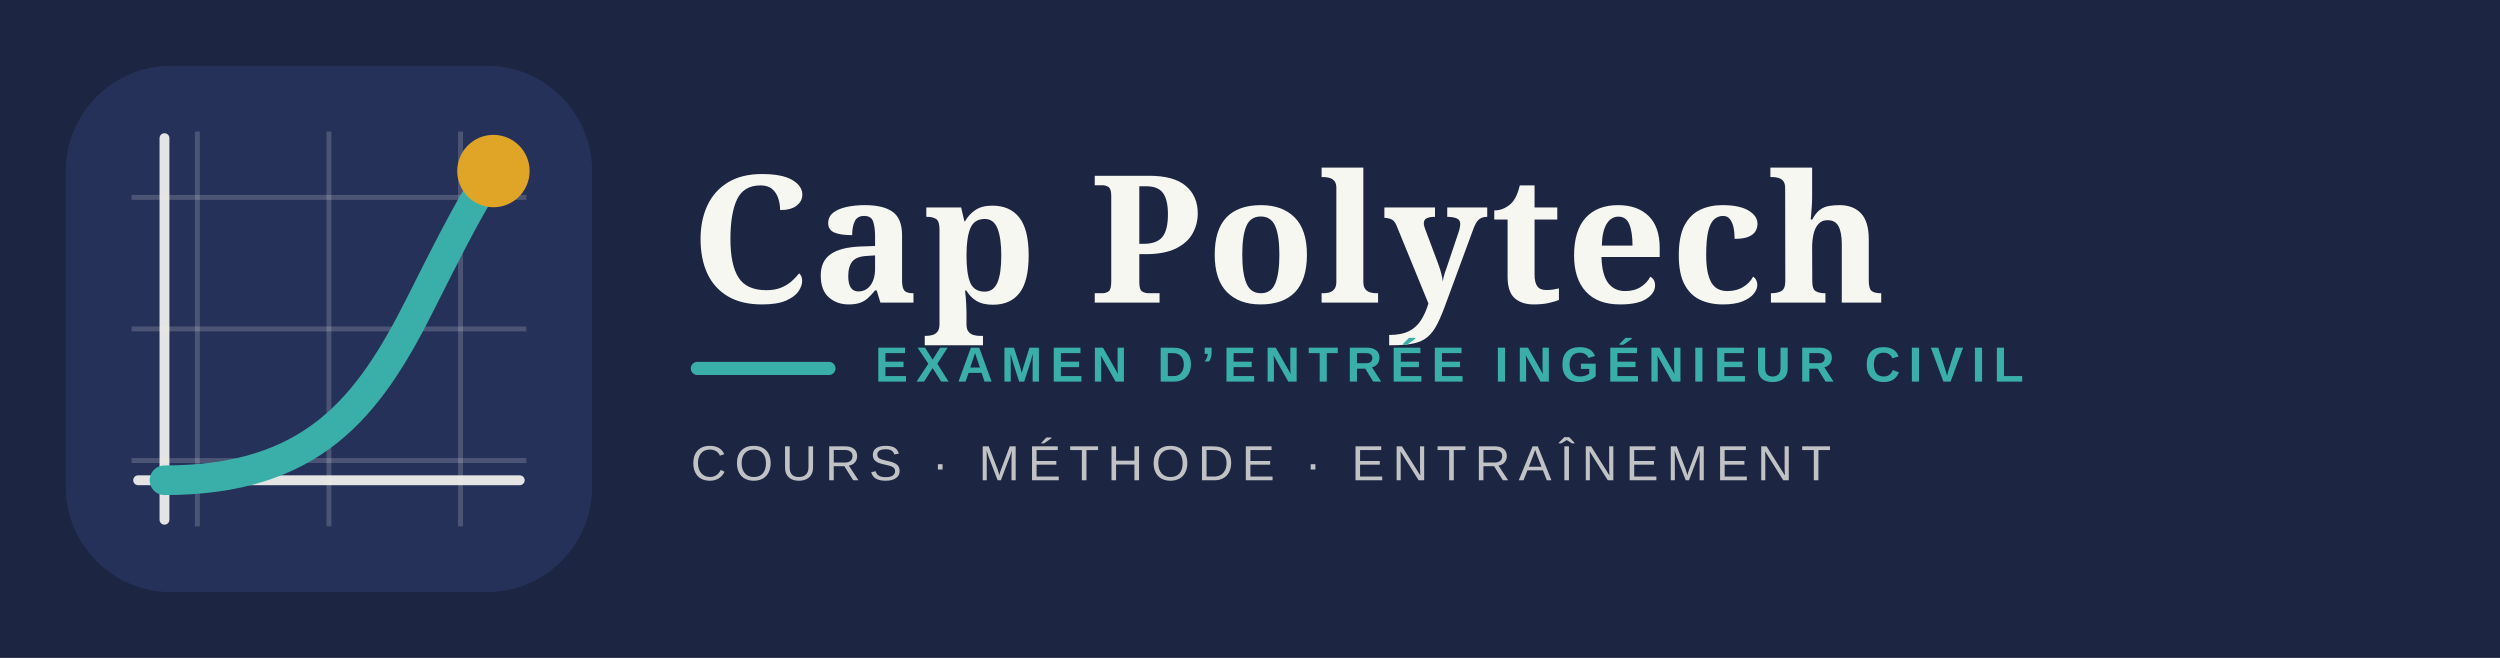
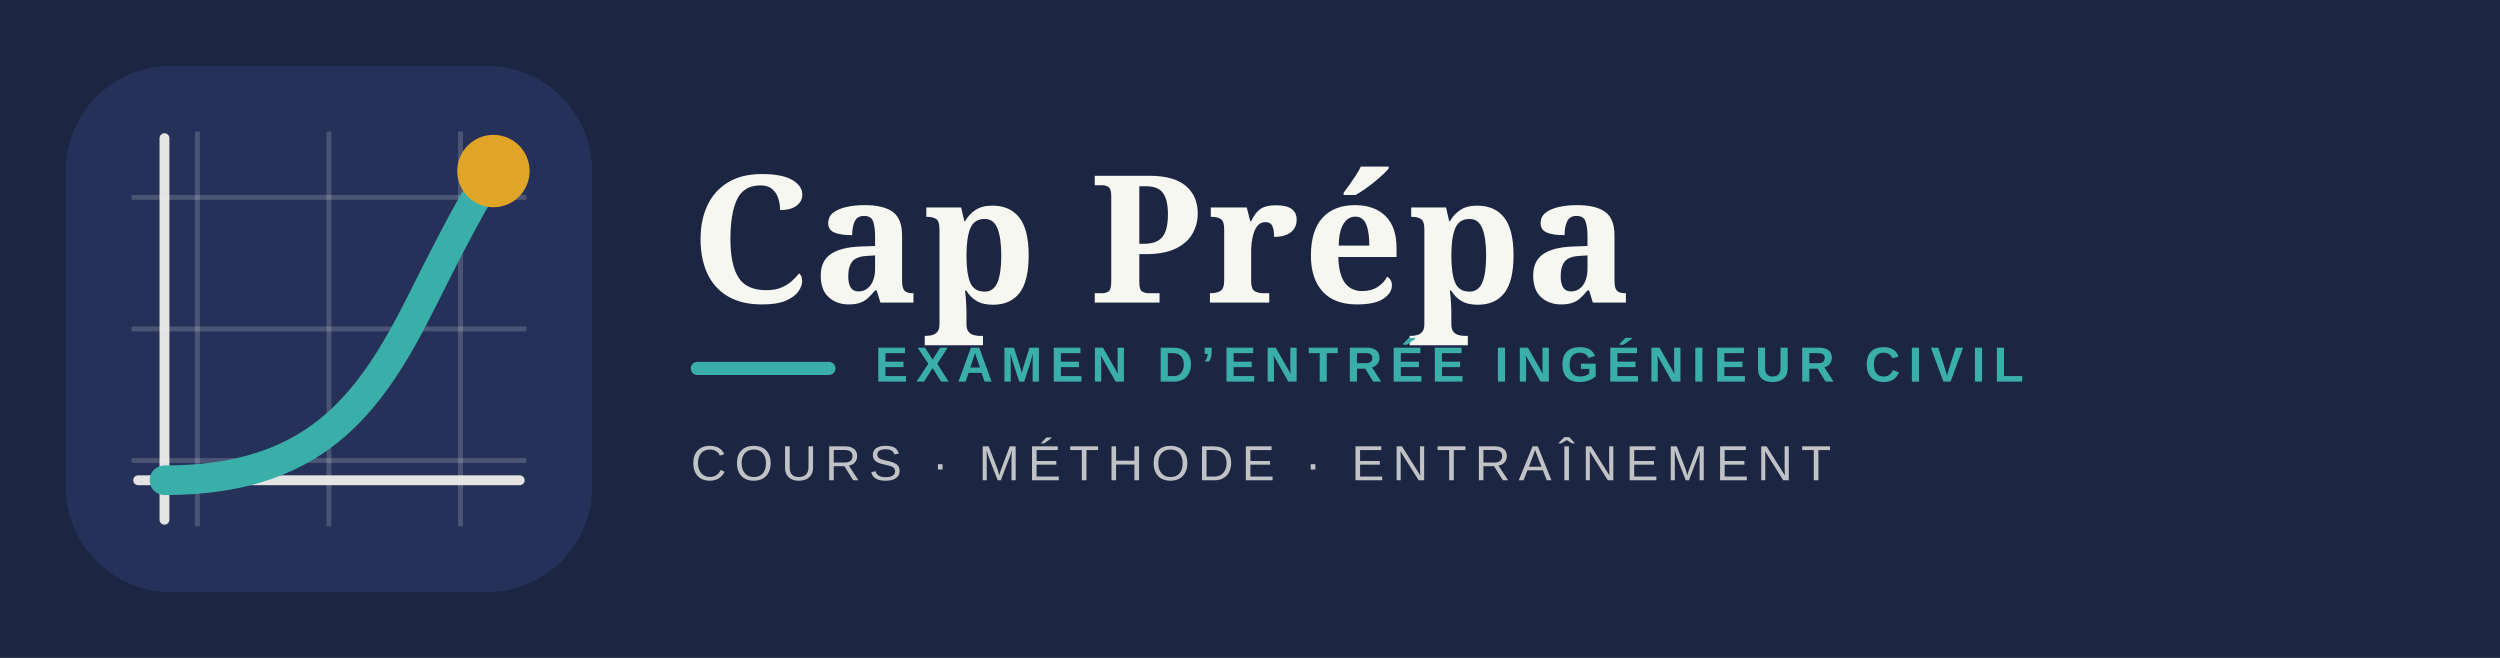
<svg xmlns="http://www.w3.org/2000/svg" viewBox="0 0 760 200" width="760" height="200">
  <rect width="760" height="200" fill="#1C2541" />
  <rect x="20" y="20" width="160" height="160" rx="32" fill="#26315A" />
  <g stroke="#F7F7F2" stroke-opacity="0.18" stroke-width="1.5">
    <line x1="60" y1="40" x2="60" y2="160" />
    <line x1="100" y1="40" x2="100" y2="160" />
    <line x1="140" y1="40" x2="140" y2="160" />
    <line x1="40" y1="60" x2="160" y2="60" />
    <line x1="40" y1="100" x2="160" y2="100" />
    <line x1="40" y1="140" x2="160" y2="140" />
  </g>
  <path d="M42 146 L158 146 M50 158 L50 42" stroke="#F7F7F2" stroke-width="3" stroke-linecap="round" fill="none" opacity="0.9" />
  <path d="M50 146 C 95 146, 112 124, 128 92 S 146 58, 150 52" stroke="#3AAFA9" stroke-width="9" stroke-linecap="round" fill="none" />
  <circle cx="150" cy="52" r="11" fill="#E0A526" />
-   <text x="210" y="92" font-family="Georgia, 'Playfair Display', serif" font-size="54" font-weight="700" fill="#F7F7F2" letter-spacing="1">Cap Polytech</text>
+   <text x="210" y="92" font-family="Georgia, 'Playfair Display', serif" font-size="54" font-weight="700" fill="#F7F7F2" letter-spacing="1">Cap Prépa</text>
  <rect x="210" y="110" width="44" height="4" rx="2" fill="#3AAFA9" />
  <text x="266" y="116" font-family="'Montserrat', 'Helvetica Neue', Arial, sans-serif" font-size="15" font-weight="600" fill="#3AAFA9" letter-spacing="2.5">EXAMEN D’ENTRÉE INGÉNIEUR CIVIL</text>
  <text x="210" y="146" font-family="'Montserrat', 'Helvetica Neue', Arial, sans-serif" font-size="15" font-weight="500" fill="#F7F7F2" opacity="0.75" letter-spacing="2.5">COURS · MÉTHODE · ENTRAÎNEMENT</text>
</svg>
